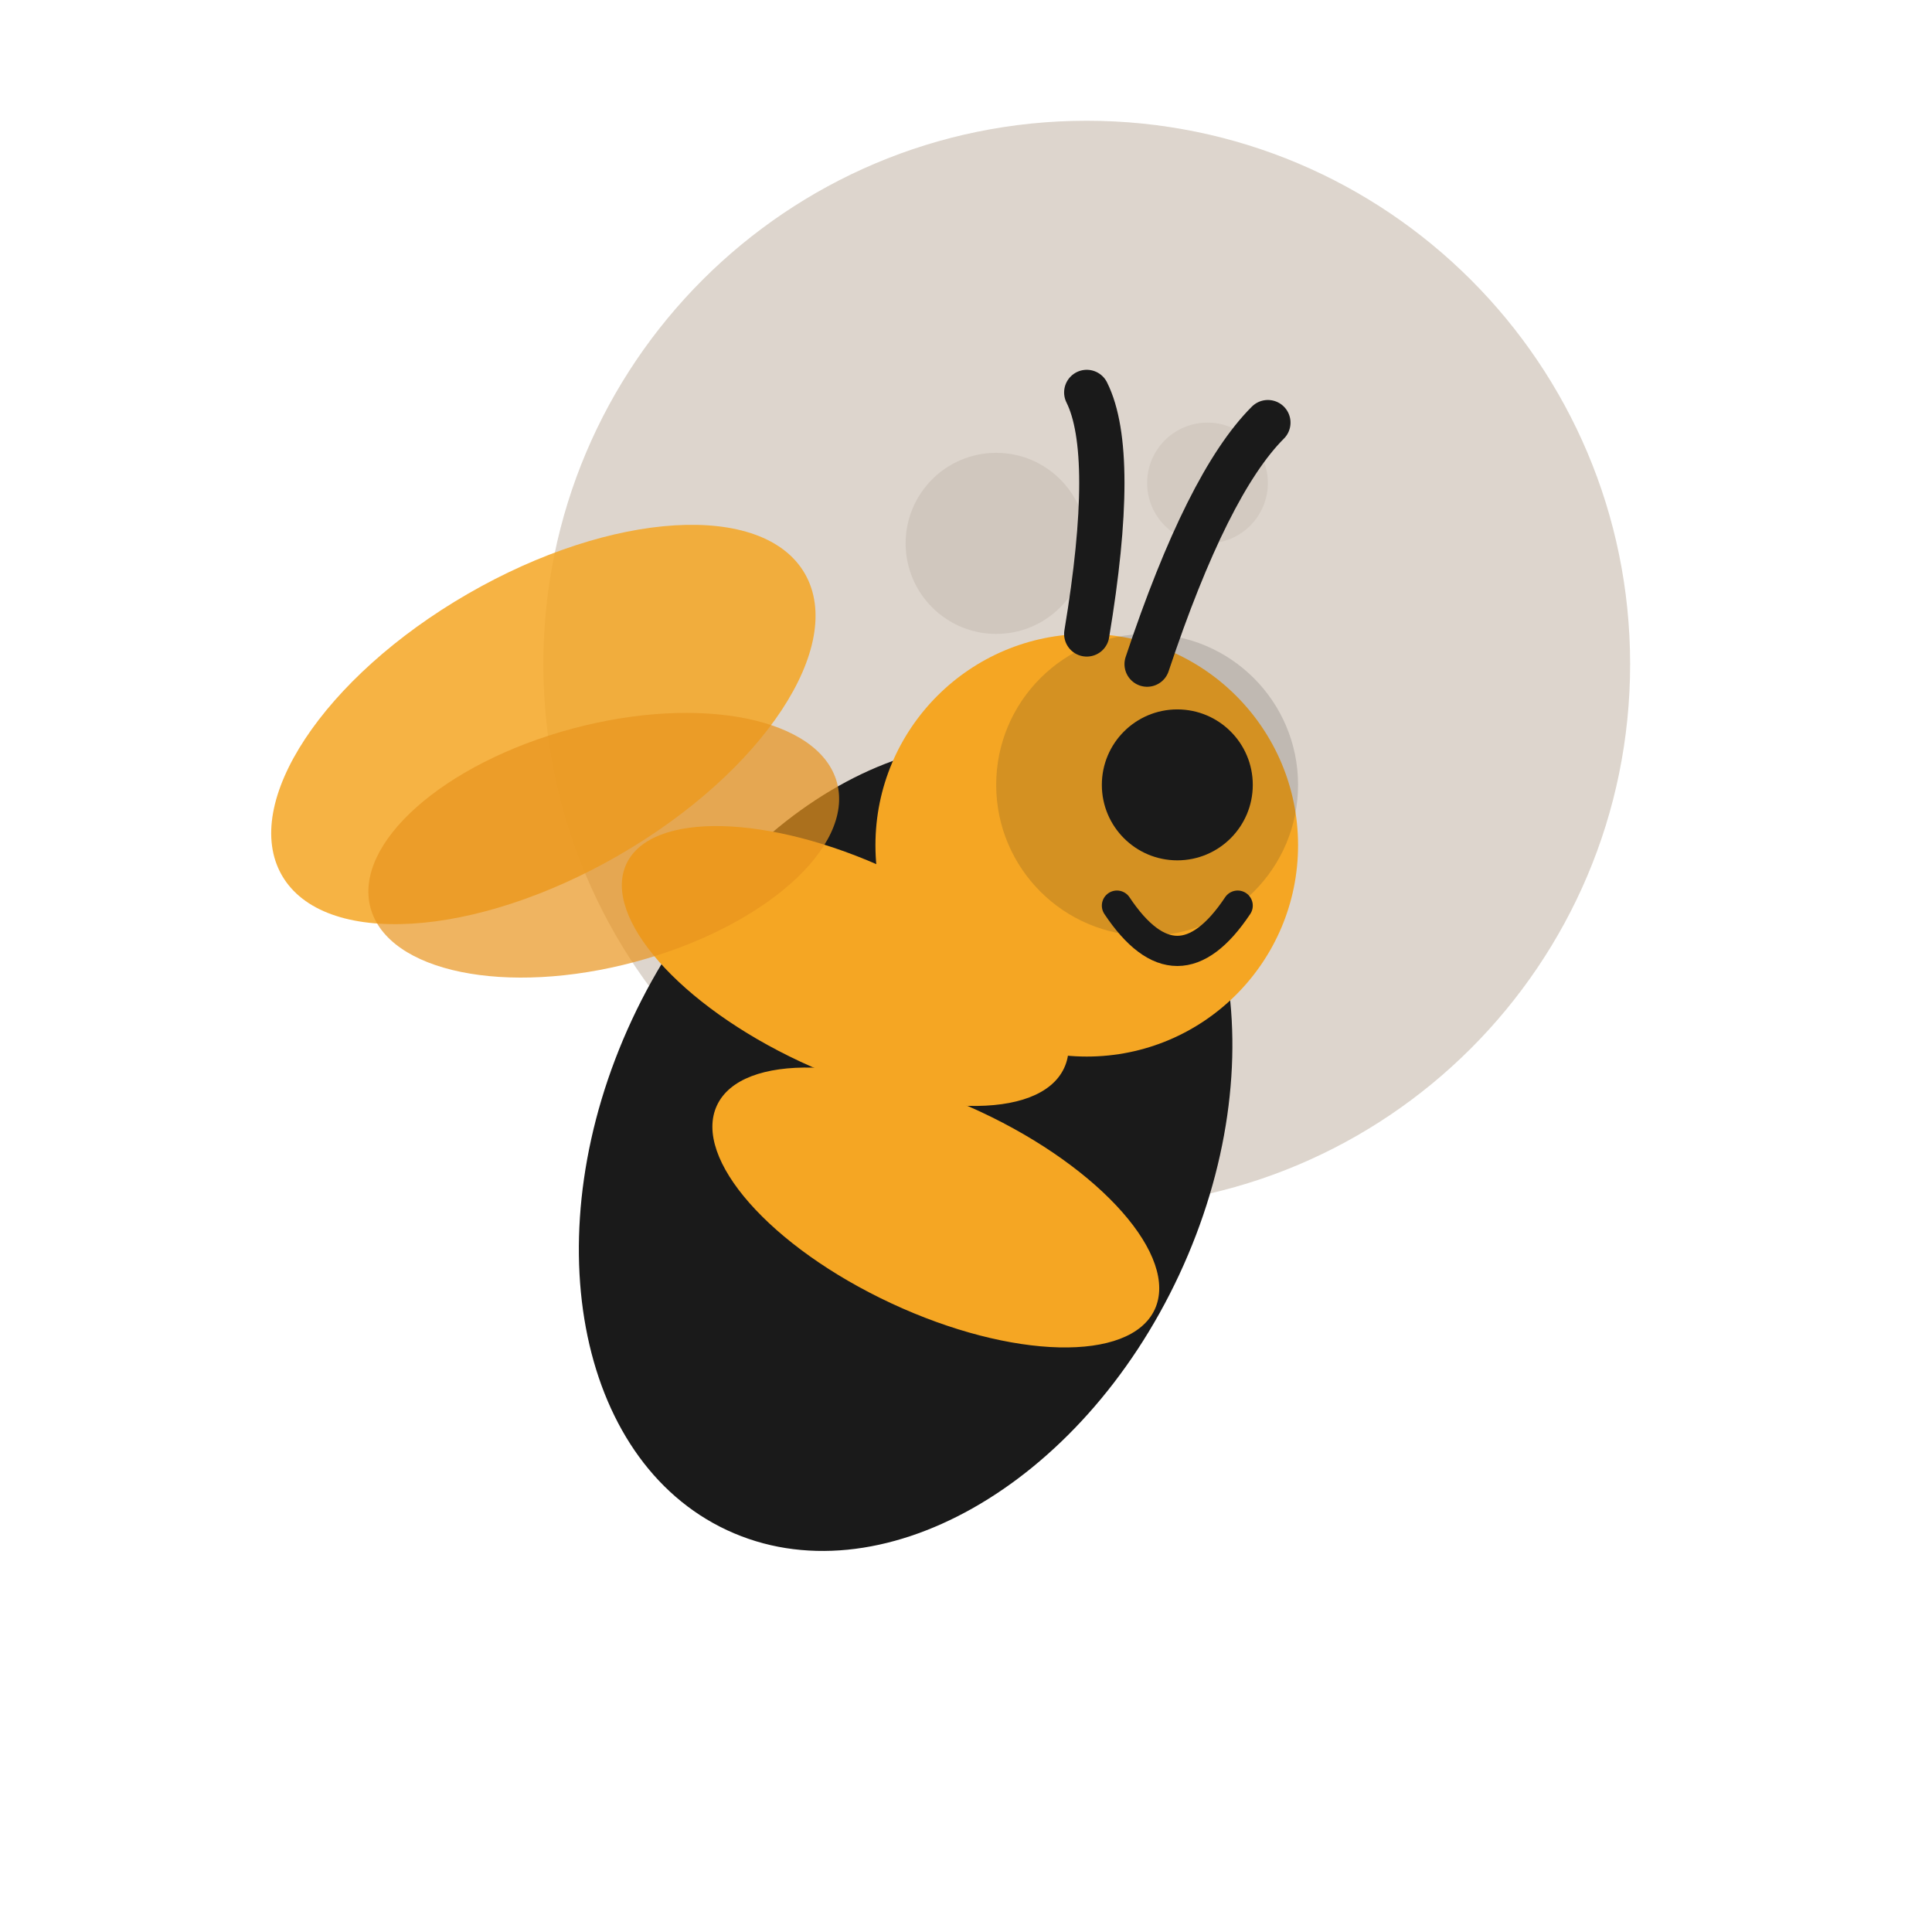
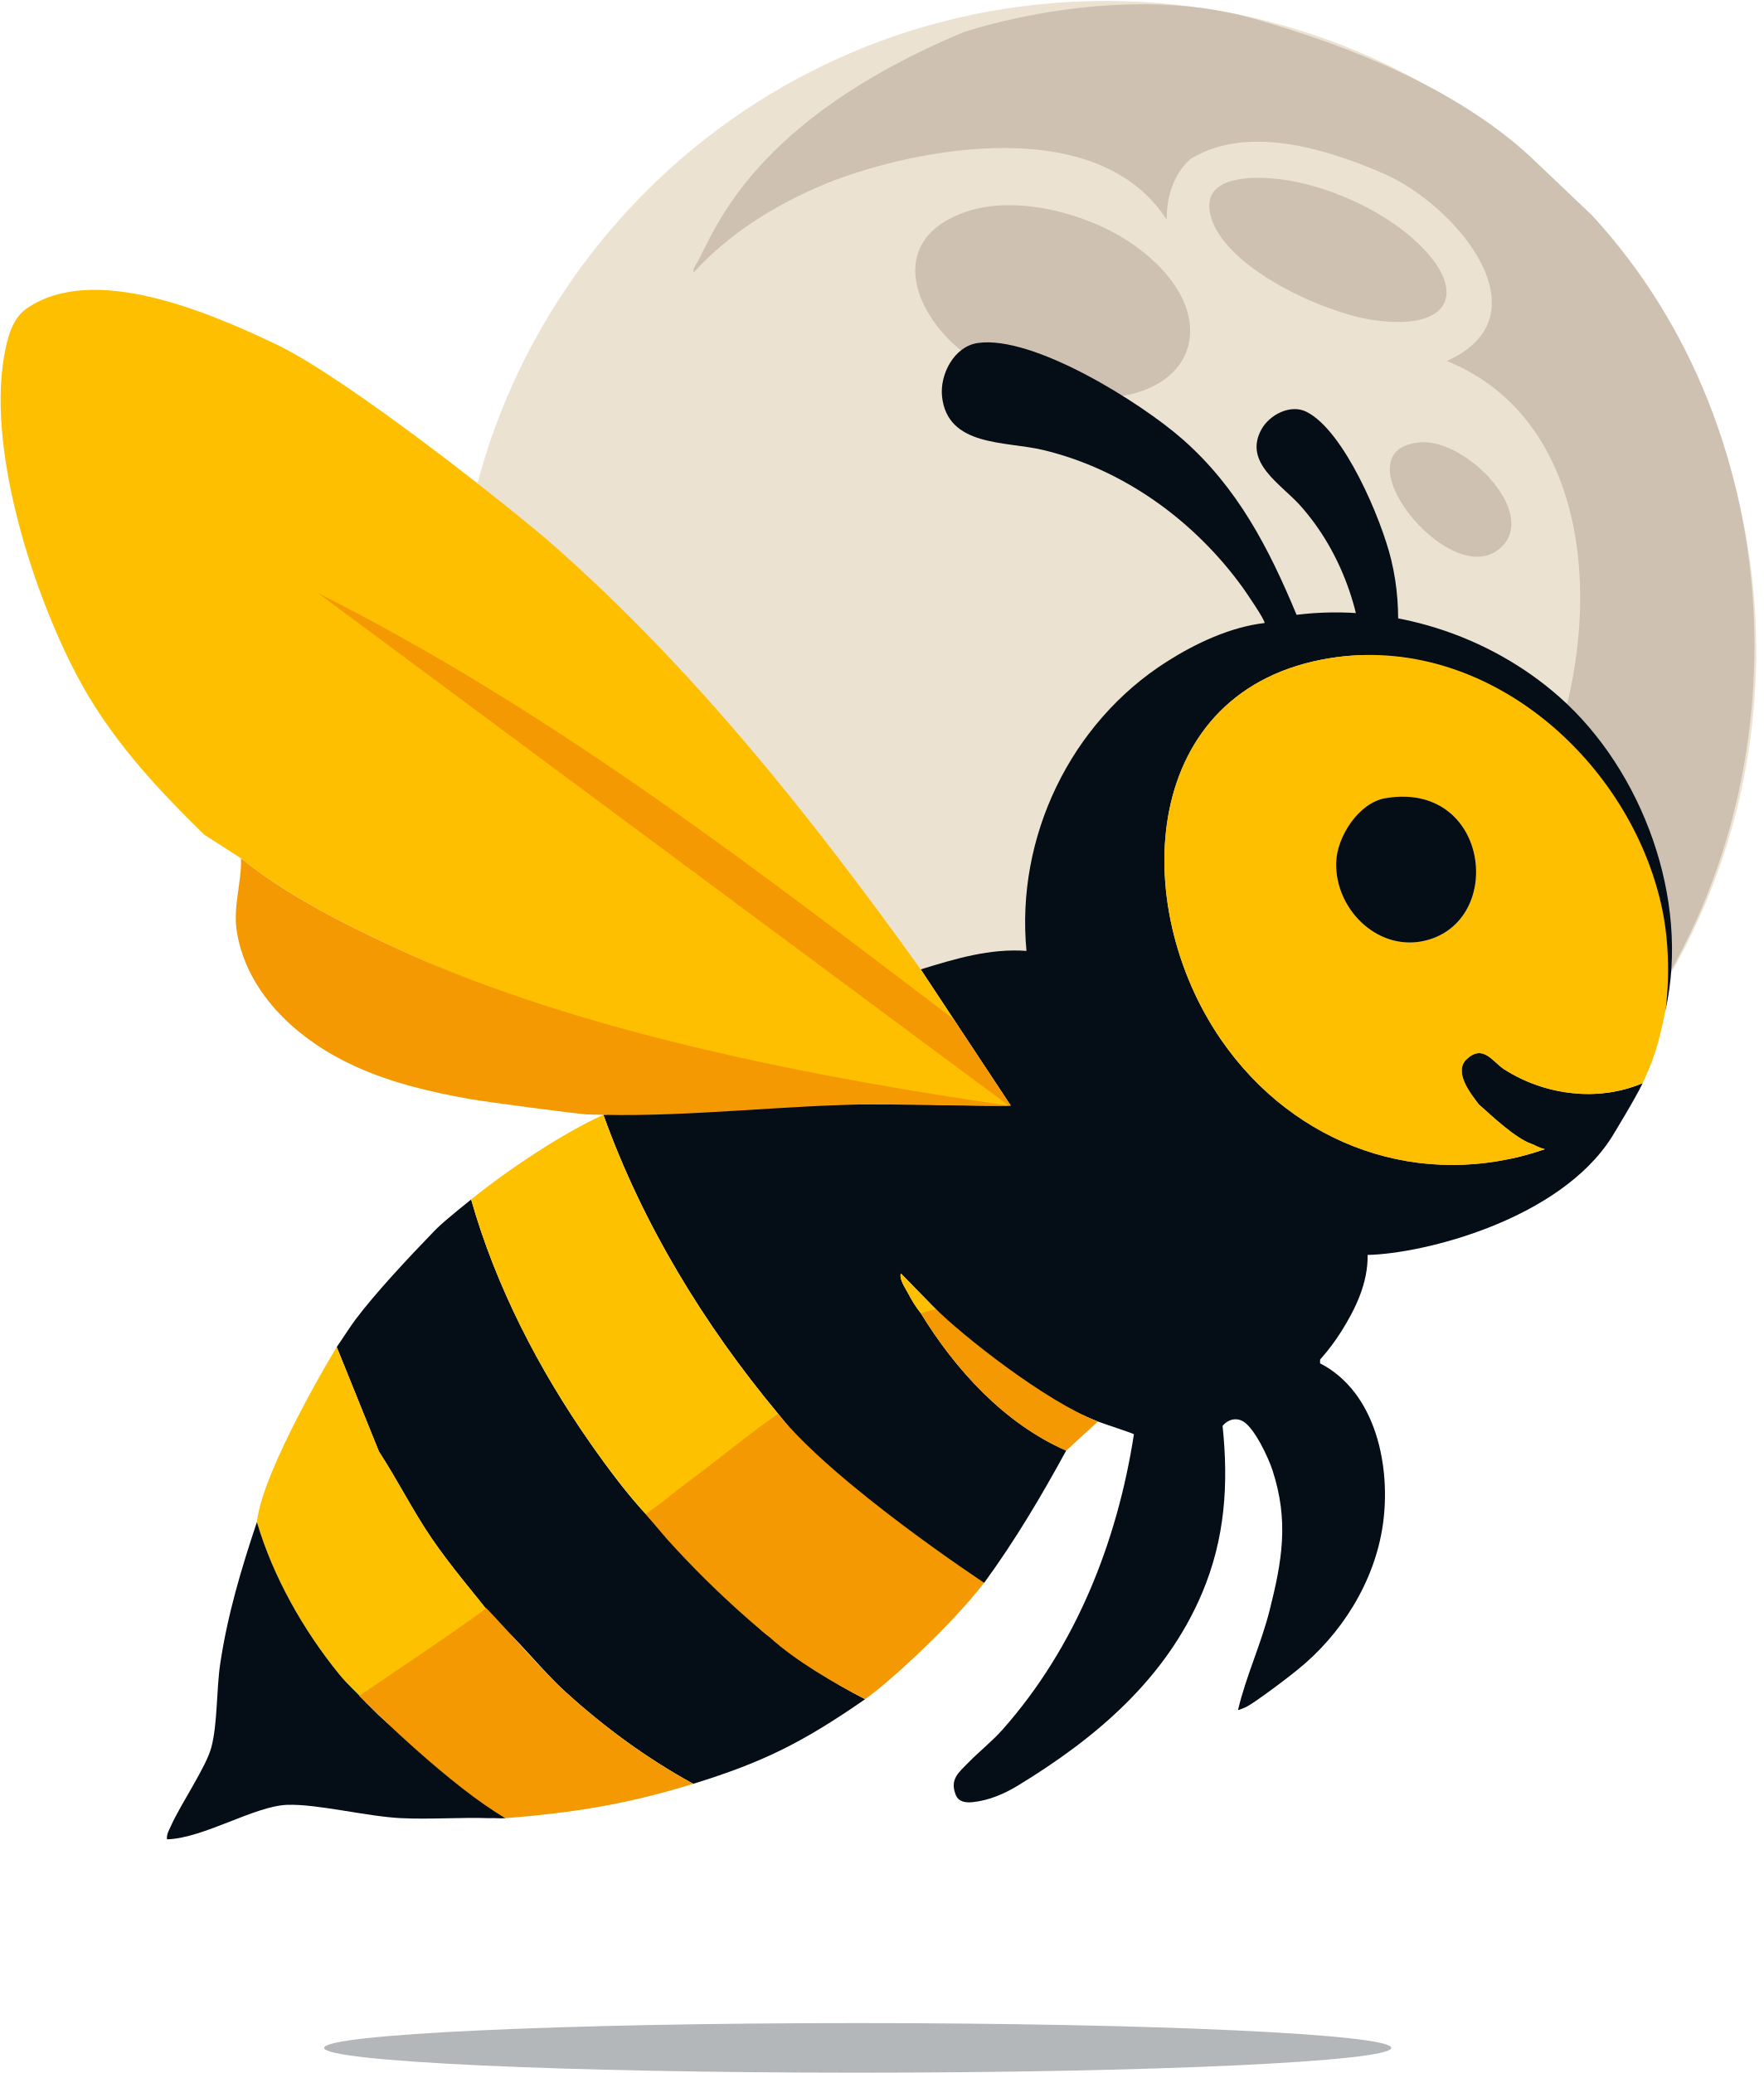
- <svg xmlns="http://www.w3.org/2000/svg" viewBox="0 0 64 64">
-   <circle cx="36" cy="22" r="18" fill="#D4CBC0" opacity="0.8" />
-   <circle cx="33" cy="18" r="3" fill="#C4BAB0" opacity="0.5" />
-   <circle cx="40" cy="16" r="2" fill="#C4BAB0" opacity="0.4" />
-   <circle cx="38" cy="24" r="2.5" fill="#C4BAB0" opacity="0.3" />
-   <ellipse cx="30" cy="38" rx="10" ry="14" transform="rotate(25 30 38)" fill="#1A1A1A" />
-   <ellipse cx="28" cy="32" rx="8" ry="3.5" transform="rotate(25 28 32)" fill="#F5A623" />
-   <ellipse cx="31" cy="40" rx="8" ry="3.5" transform="rotate(25 31 40)" fill="#F5A623" />
-   <circle cx="36" cy="28" r="7" fill="#F5A623" />
-   <circle cx="38" cy="26" r="5" fill="#1A1A1A" opacity="0.15" />
-   <circle cx="39" cy="26" r="2.5" fill="#1A1A1A" />
-   <ellipse cx="18" cy="24" rx="10" ry="5" transform="rotate(-30 18 24)" fill="#F5A623" opacity="0.85" />
-   <ellipse cx="20" cy="28" rx="8" ry="4" transform="rotate(-15 20 28)" fill="#E8941E" opacity="0.7" />
-   <path d="M38 22 Q40 16 42 14" stroke="#1A1A1A" stroke-width="1.5" fill="none" stroke-linecap="round" />
-   <path d="M36 21 Q37 15 36 13" stroke="#1A1A1A" stroke-width="1.5" fill="none" stroke-linecap="round" />
-   <path d="M37 30 Q39 33 41 30" stroke="#1A1A1A" stroke-width="1" fill="none" stroke-linecap="round" />
+ <svg xmlns="http://www.w3.org/2000/svg" width="667" height="784" viewBox="0 0 667 784" fill="none">
+   <path d="M418.175 492.2C553.993 492.2 664.095 382.098 664.095 246.28C664.095 110.462 553.993 0.36 418.175 0.36C282.357 0.36 172.255 110.462 172.255 246.28C172.255 382.098 282.357 492.2 418.175 492.2Z" fill="#EBE2D1" />
+   <path d="M601.805 81.25L578.515 59.09C550.375 33.27 510.825 17.59 474.295 7.12C422.545 -7.72 364.465 12.13 364.465 12.13C284.825 45.4 270.615 86.53 263.855 98.9C263.115 100.24 261.955 101.36 262.275 103.08C275.325 88.69 292.115 78.12 309.905 70.46C339.175 57.86 413.655 40.34 441.165 83.08C441.075 66.35 450.565 59.89 450.565 59.89C473.035 46.41 504.415 57.57 522.955 65.54C550.625 77.44 585.555 119.32 547.085 136.53C602.575 158.92 608.035 234.22 583.915 293.35C569.745 328.08 562.465 357.62 516.475 395.7C393.365 497.63 239.545 474.66 186.775 323.55C181.985 309.83 177.915 291.53 175.955 277.11C174.225 264.44 172.875 246.93 173.025 234.14C171.755 235.57 172.545 239.01 172.475 240.67C171.965 252.18 173.065 265.67 174.565 277.12C176.625 292.89 180.285 308.47 185.385 323.56C194.455 350.37 206.965 376.89 225.035 398.82C229.045 403.69 234.385 409.98 239.665 415.45L252.975 428.53C257.475 433.11 262.385 436.56 266.825 440.09C352.715 508.42 476.845 508.54 564.585 443.13C570.735 438.54 575.855 432.29 582.865 429.11L602.825 408.79C606.635 401.68 612.685 396.04 617.395 389.56C683.195 299.12 678.795 164.55 601.815 81.23L601.805 81.25Z" fill="#CEC1B2" />
+   <path d="M363.865 132.96C375.525 142.29 392.935 149.07 407.775 150.3C453.525 154.12 465.275 117.36 427.405 91.75C411.175 80.78 384.525 73.62 365.495 80.02C335.775 90.03 344.235 117.23 363.875 132.95L363.865 132.96Z" fill="#CEC1B2" />
+   <path d="M531.185 87.67C517.795 77.05 497.695 68.71 480.685 67.45C470.795 66.72 453.635 67.43 457.935 82.17C463.575 101.52 500.385 118.25 519.225 121.02C551.745 125.79 555.645 107.08 531.195 87.68L531.185 87.67Z" fill="#CEC1B2" />
+   <path d="M565.895 208.38C583.775 196.02 554.765 165.61 536.775 167.3C505.785 170.2 546.675 221.66 565.895 208.38Z" fill="#CEC1B2" />
+   <path d="M515.115 267.77C515.775 267.72 515.855 257.25 515.835 256.04C515.535 232.64 507.395 208.83 491.655 191.18C484.425 183.07 470.095 175.01 476.965 162.44C480.015 156.85 487.985 152.69 494.055 155.76C508.285 162.96 522.325 196.33 526.035 211.59C530.945 231.81 528.365 251 523.925 271.09" fill="#050E17" />
+   <path d="M348.145 366.63C361.125 362.62 374.355 358.6 388.145 359.63C384.045 316.61 404.765 273.4 441.225 250.22C452.125 243.29 465.265 237.12 478.135 235.63C478.805 235.07 470.915 223.61 469.975 222.3C451.795 197.05 424.755 177.33 394.155 170.12C380.095 166.81 358.345 168.96 356.225 150.04C355.285 141.62 360.785 131.01 369.735 129.72C390.725 126.7 431.485 152.32 447.165 166.12C467.945 184.39 479.775 207.26 490.275 232.52C525.805 228.1 562.955 239.99 589.685 263.61C621.135 291.41 639.055 340.24 629.815 381.93L626.845 345.45C615.375 290.24 562.255 239.38 502.935 248.91C431.145 260.45 426.385 342.06 461.855 393.38C489.375 433.19 537.335 450.79 584.155 434.62C580.895 434.09 580.905 433.24 579.155 432.63C572.995 430.48 564.175 422.1 559.155 417.63C555.885 413.34 549.565 405.29 554.605 400.57C560.865 394.72 564.435 401.64 568.825 404.45C584.075 414.22 604.265 416.85 621.155 409.62C618.445 415.39 609.475 430.03 609.475 430.03C589.725 461.28 538.465 474.16 517.145 474.61C517.305 485.21 512.595 494.97 507.145 503.62C504.805 507.34 502.115 510.88 499.185 514.17L499.155 515.6C520.435 526.56 526.075 554.93 522.875 576.85C519.745 598.29 507.205 618.24 490.405 631.69C486.305 634.97 482.095 638.15 477.825 641.21C475.745 642.7 473.645 644.19 471.425 645.47C471.295 645.54 468.055 647.04 468.155 646.62C471.165 633.94 476.835 621.87 480.075 609.05C484.845 590.15 487.405 575.16 481.185 556.09C479.605 551.25 474.465 540.24 470.155 537.62C467.425 535.96 464.315 536.84 462.295 539.25C464.615 561.34 463.225 581.96 454.545 602.5C440.805 635.01 414.355 657.36 384.965 675.26C379.755 678.44 373.875 680.95 367.765 681.57C365.095 681.84 362.435 681.48 361.375 678.76C359.095 672.91 362.455 670.4 366.165 666.61C370.335 662.34 375.135 658.6 379.135 654.08C406.715 622.95 422.465 583.23 428.775 542.41C427.795 541.86 416.995 538.33 415.155 537.61C395.015 529.71 378.895 516.76 362.155 503.61L340.655 481.61C339.935 483.75 342.295 487.03 343.305 488.96C344.665 491.57 346.315 494.31 348.165 496.6C361.295 518.04 379.805 538.38 403.165 548.6C393.825 565.75 383.695 582.82 372.165 598.6C366.165 598.87 363.165 593.78 357.965 592.52L336.165 576.6C335.825 576.29 335.475 575.94 335.165 575.6C330.715 570.84 324.825 567 320.165 562.6C319.175 561.67 318.225 560.6 317.165 559.6C314.805 557.37 312.415 554.93 310.165 552.6C309.515 551.92 308.785 551.26 308.165 550.6L304.165 546.6C301.025 543.13 297.355 538.44 294.165 534.6C266.155 500.9 243.005 462.99 228.165 421.6C261.475 419.12 297.715 417.83 331.165 417.6C333.755 417.58 336.665 417.84 339.165 417.6C339.615 417.56 340.065 417.07 340.165 416.6C342.425 416.63 344.615 417.5 347.165 417.6C347.495 417.61 347.835 417.59 348.165 417.6C359.505 417.94 370.935 418.23 382.175 418.09L348.165 366.6L348.145 366.63Z" fill="#050E17" />
+   <path d="M209.155 206.11C262.495 253.1 306.825 309 348.145 366.62L382.155 418.11C370.915 418.25 359.485 417.96 348.145 417.62H347.145C344.595 417.52 340.515 417.6 339.145 417.62C336.645 417.86 333.735 417.6 331.145 417.62L327.155 415.63C338.285 415.28 349.525 416.07 360.665 415.62C361.875 415.57 361.205 417.79 360.975 416.05C287.655 405.46 219.465 390.52 151.795 359.48C131.125 350 108.635 338.77 91.155 324.62L77.155 315.62C58.495 297.32 41.535 279.02 29.155 255.62C11.815 222.84 -7.155 163.9 3.155 127.62C4.355 123.39 6.395 119.21 10.155 116.62C35.425 99.23 79.255 118.29 104.175 130.1C131.565 143.08 195.235 193.83 209.165 206.11H209.155Z" fill="#FEBF00" />
+   <path d="M178.145 453.629C187.465 486.499 203.795 518.049 223.325 545.949C229.865 555.289 237.345 565.399 245.145 573.629C246.425 574.979 247.835 576.289 249.145 577.629C249.475 577.969 249.815 578.299 250.145 578.629C253.795 584.019 259.385 588.849 264.145 593.629C265.145 594.639 266.145 595.629 267.145 596.629C271.875 601.369 276.675 607.059 282.145 610.629C282.475 610.969 282.825 611.289 283.145 611.629C286.355 614.979 289.535 618.929 294.145 620.629C303.755 629.409 315.585 636.709 327.145 642.629C304.115 658.549 289.335 666.239 262.145 674.629C244.635 665.069 228.325 653.079 213.615 639.659C204.705 631.519 195.985 620.059 187.145 612.629C179.165 602.459 170.645 592.639 163.325 581.949C156.035 571.299 150.335 559.769 143.295 548.979L127.325 509.439C129.135 506.889 132.325 501.829 134.475 498.969C141.975 488.969 154.835 475.249 164.145 465.639C164.475 465.299 164.815 464.979 165.145 464.639C168.005 461.719 178.145 453.639 178.145 453.639V453.629Z" fill="#050E17" />
+   <path d="M228.145 421.629C242.985 463.019 266.135 500.929 294.145 534.629C285.085 541.159 276.935 549.119 268.045 556.029C262.155 560.599 253.785 565.099 248.655 569.639C247.345 570.789 246.185 571.689 246.145 573.629L245.815 574.369C238.015 566.139 229.875 555.289 223.335 545.949C203.805 518.059 187.465 486.509 178.155 453.629C192.695 441.829 213.645 428.119 228.155 421.629H228.145Z" fill="#FDC100" />
+   <path d="M91.145 324.629C108.625 338.779 131.115 350.009 151.785 359.489C219.455 390.529 308.925 407.689 382.245 418.269C371.085 418.269 331.145 417.629 331.145 417.629C297.695 417.859 261.545 422.359 228.145 421.629C223.955 421.539 222.055 421.469 222.055 421.469C217.755 421.249 183.055 416.599 178.205 415.749C163.135 413.079 148.095 409.599 134.125 403.209C113.265 393.669 93.785 376.469 89.645 352.919C87.895 342.969 91.405 334.119 91.135 324.639L91.145 324.629Z" fill="#F49901" />
+   <path d="M372.125 598.589C359.945 614.449 336.465 636.069 327.145 642.619C315.585 636.699 300.795 628.109 291.175 619.329C291.175 619.329 272.445 604.609 252.145 582.009L244.145 572.619C246.605 571.009 250.635 567.889 251.995 566.799C257.925 562.029 263.575 557.969 269.465 553.399C278.355 546.489 285.075 541.139 294.135 534.609C315.425 561.249 372.115 598.579 372.115 598.579L372.125 598.589Z" fill="#F49901" />
+   <path d="M187.145 612.63C187.145 612.63 186.645 613.56 186.145 613.14C185.455 612.56 185.445 610.73 184.505 610.54C179.485 609.51 145.685 637.33 138.365 640.35L138.145 643.63C134.955 640.14 131.305 636.97 128.175 633.1C114.615 616.38 103.255 596.3 97.145 575.63C99.205 555.87 127.075 509.78 127.325 509.43L143.295 548.97C150.335 559.76 156.035 571.29 163.325 581.94C170.645 592.63 179.165 602.46 187.145 612.62V612.63Z" fill="#FDC100" />
+   <path d="M138.145 643.629C138.805 644.349 139.515 644.949 140.145 645.629L143.145 648.629C144.085 649.599 175.585 677.399 191.145 687.629C188.775 687.819 187.135 687.499 185.145 687.629C174.025 687.249 162.765 688.149 151.655 687.619C138.745 686.999 120.145 682.219 108.675 682.579C96.275 682.969 77.005 695.239 63.145 695.629C62.925 693.689 63.875 692.259 64.615 690.609C68.315 682.319 77.935 668.269 79.905 660.889C82.285 651.979 81.835 638.809 83.265 629.249C86.065 610.559 91.215 593.379 97.145 575.629C103.255 596.299 114.615 616.389 128.175 633.099C131.305 636.959 134.955 640.139 138.145 643.629Z" fill="#050E17" />
+   <path d="M415.145 537.629L403.145 548.629C379.785 538.409 361.275 518.069 348.145 496.629L353.155 494.399C364.145 505.289 395.005 529.739 415.145 537.629Z" fill="#F49901" />
+   <path d="M628.525 343.81C616.805 287.92 562.245 239.37 502.925 248.9C431.135 260.44 426.375 342.05 461.845 393.37C489.365 433.18 537.325 450.78 584.145 434.61C581.535 433.82 580.895 433.23 579.145 432.62C572.985 430.47 564.165 422.09 559.145 417.62C555.875 413.33 549.555 405.28 554.595 400.56C560.855 394.71 564.425 401.63 568.815 404.44C584.065 414.21 604.255 416.84 621.145 409.61C624.735 401.96 627.155 395.58 629.805 381.91C629.805 381.91 632.625 363.32 628.525 343.8V343.81ZM540.365 355.35C522.045 360.89 504.785 344.5 505.245 326.23C505.495 316.49 513.715 303.59 523.885 301.86C562.355 295.33 569.305 346.58 540.365 355.34V355.35Z" fill="#FEBF00" />
+   <path d="M348.145 496.63C346.295 494.34 344.645 491.6 343.285 488.99C342.285 487.06 339.925 483.78 340.635 481.64L353.865 495.15C353.805 495.1 348.145 496.64 348.145 496.64V496.63Z" fill="#FEBF00" />
+   <path d="M348.145 417.629C347.815 417.619 347.475 417.639 347.145 417.629H348.145Z" fill="#F49901" />
+   <path d="M308.145 550.629C306.905 549.309 305.575 548.209 304.145 546.629L308.145 550.629Z" fill="#FEBF00" />
+   <path d="M135.815 641.369C135.815 641.369 180.795 611.109 183.875 608.169C192.025 616.629 204.705 631.519 213.615 639.659C228.325 653.089 244.635 665.069 262.145 674.629C237.225 682.319 217.345 685.529 191.145 687.629C170.765 675.889 141.035 646.579 140.145 645.629C139.515 644.949 136.475 642.099 135.815 641.369Z" fill="#F49901" />
+   <path d="M143.145 648.629L140.145 645.629C141.035 646.579 142.175 647.629 143.145 648.629Z" fill="#FDC100" />
+   <path d="M523.885 301.869C562.355 295.339 569.305 346.589 540.365 355.349C522.045 360.899 504.785 344.499 505.245 326.229C505.495 316.489 513.715 303.589 523.885 301.859V301.869Z" fill="#050E17" />
+   <path opacity="0.3" d="M324.325 783.88C435.748 783.88 526.075 779.68 526.075 774.5C526.075 769.319 435.748 765.12 324.325 765.12C212.901 765.12 122.575 769.319 122.575 774.5C122.575 779.68 212.901 783.88 324.325 783.88Z" fill="#050E17" />
+   <path d="M381.405 418.12C381.655 418.12 381.905 418.12 382.155 418.12L360.535 385.39C289.755 331.81 210.365 269.59 120.255 224.31L381.415 418.12H381.405Z" fill="#F49901" />
</svg>
